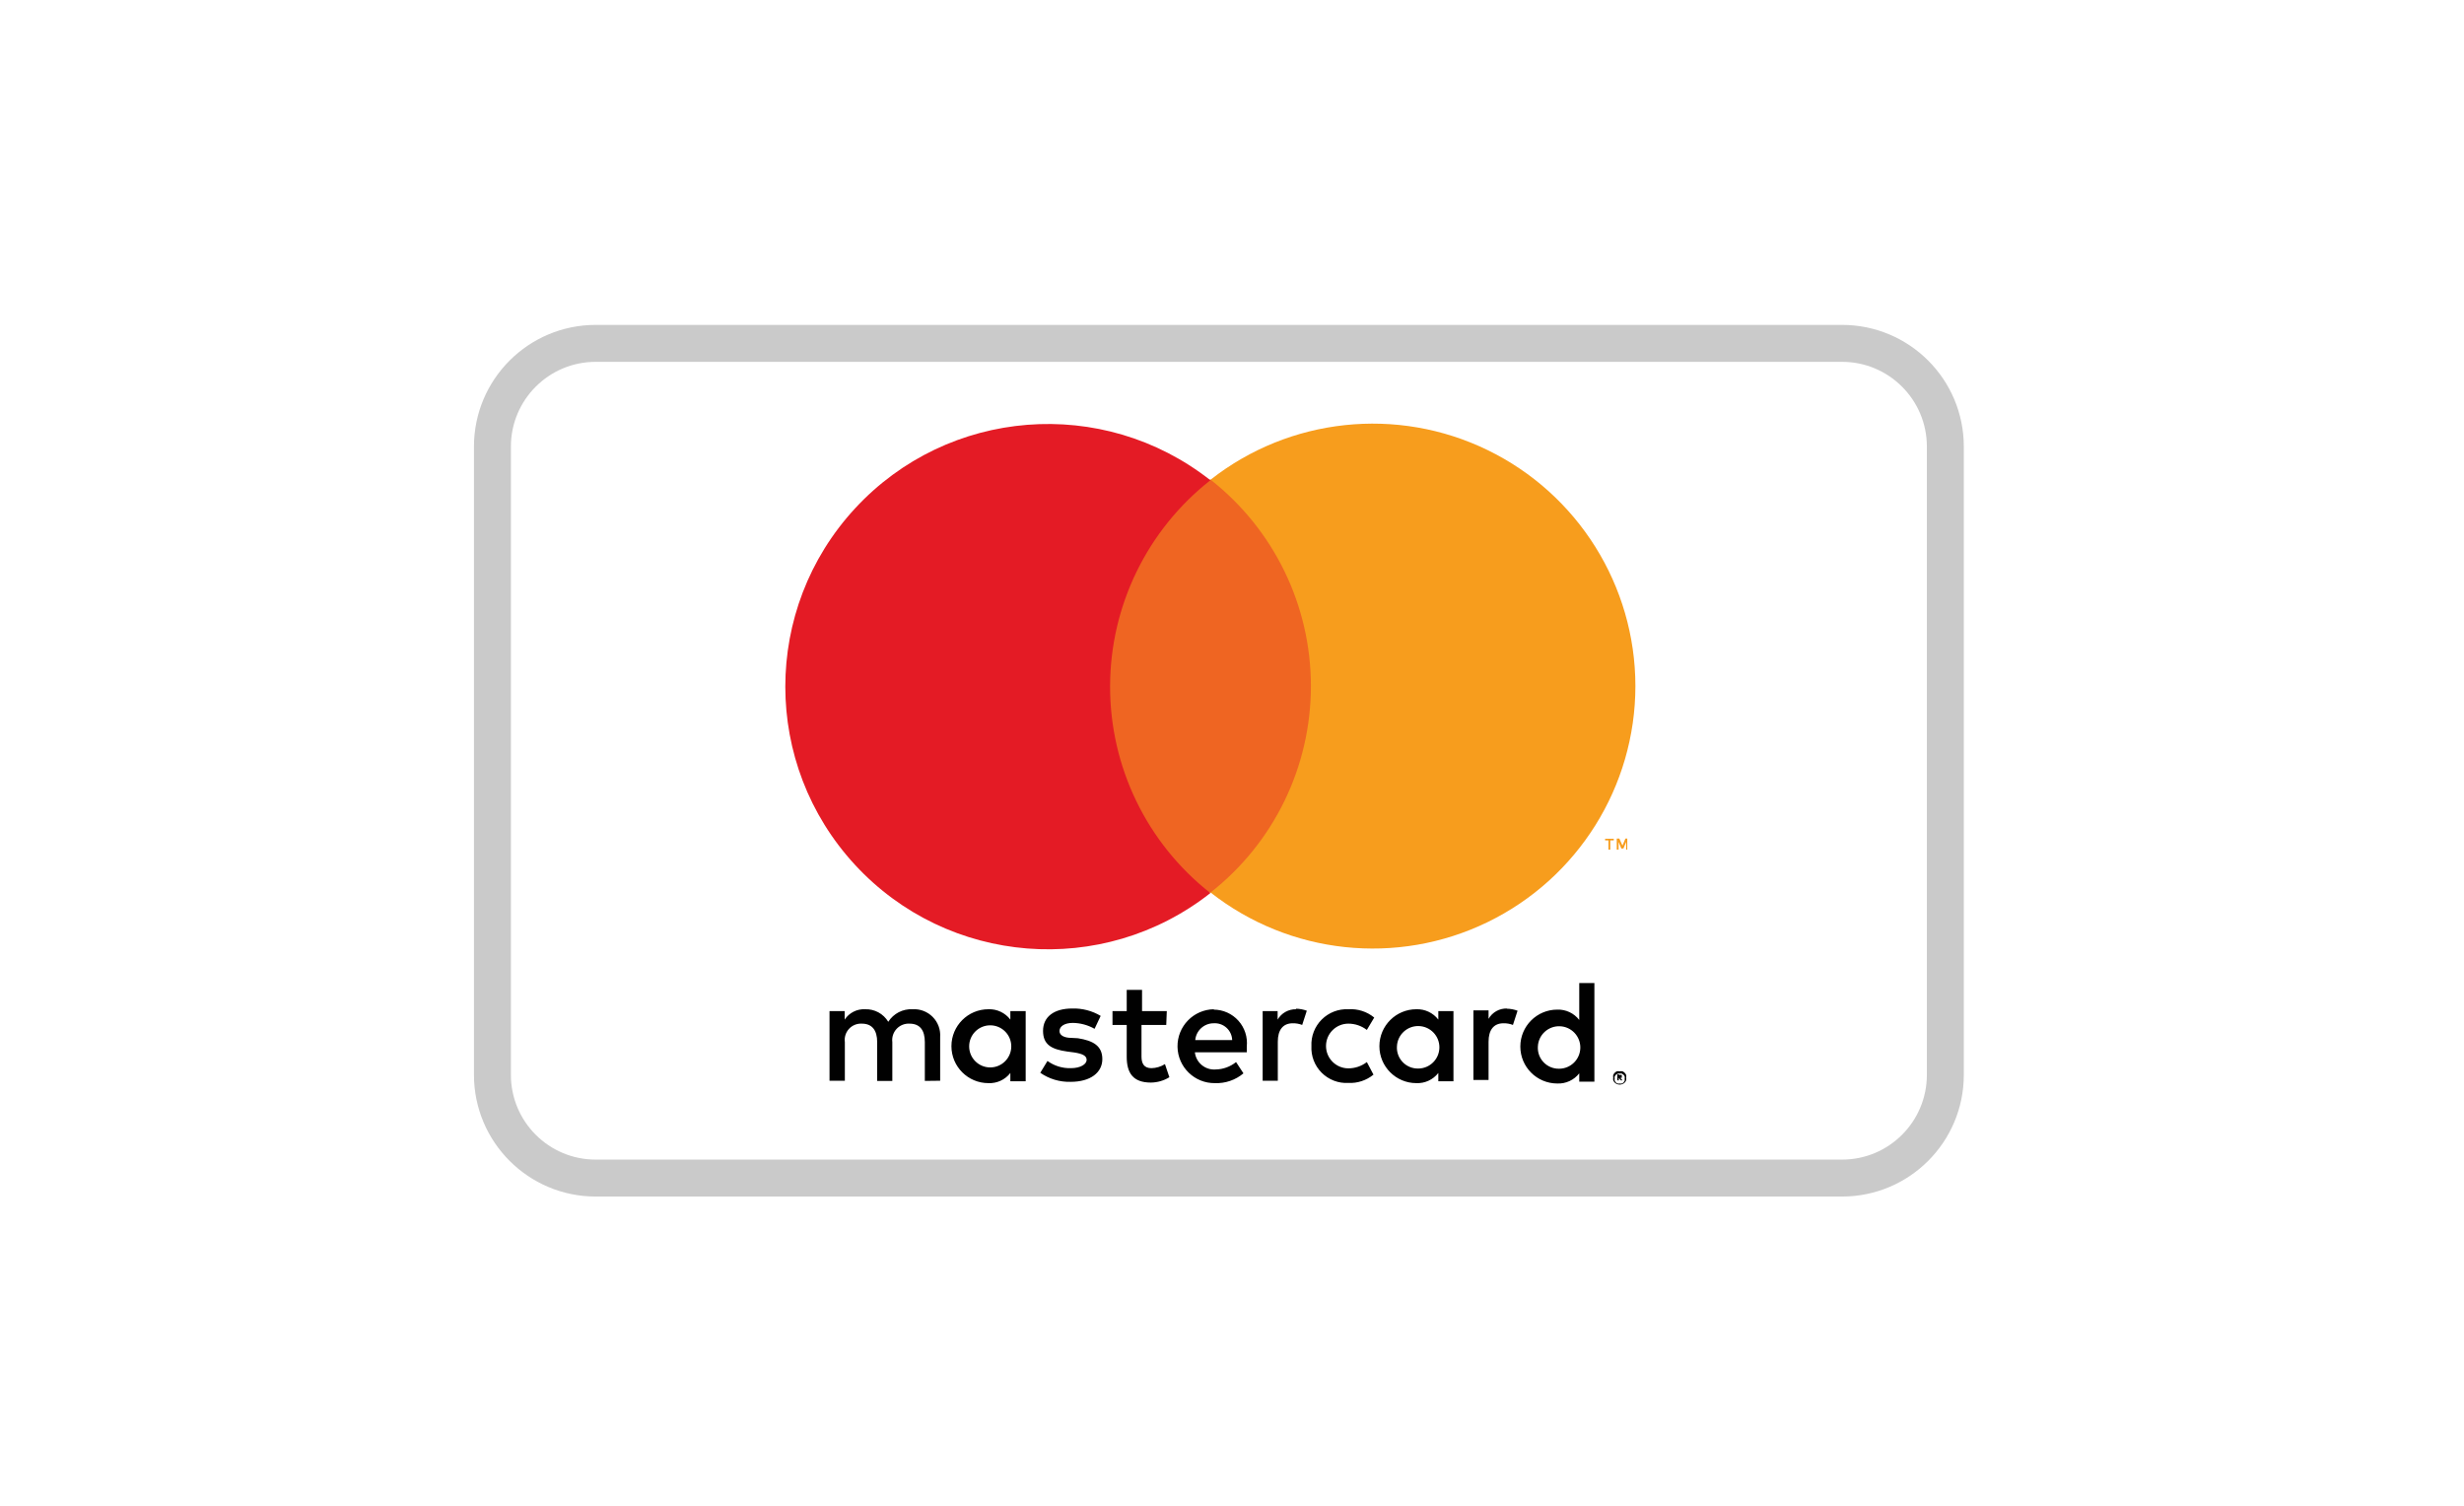
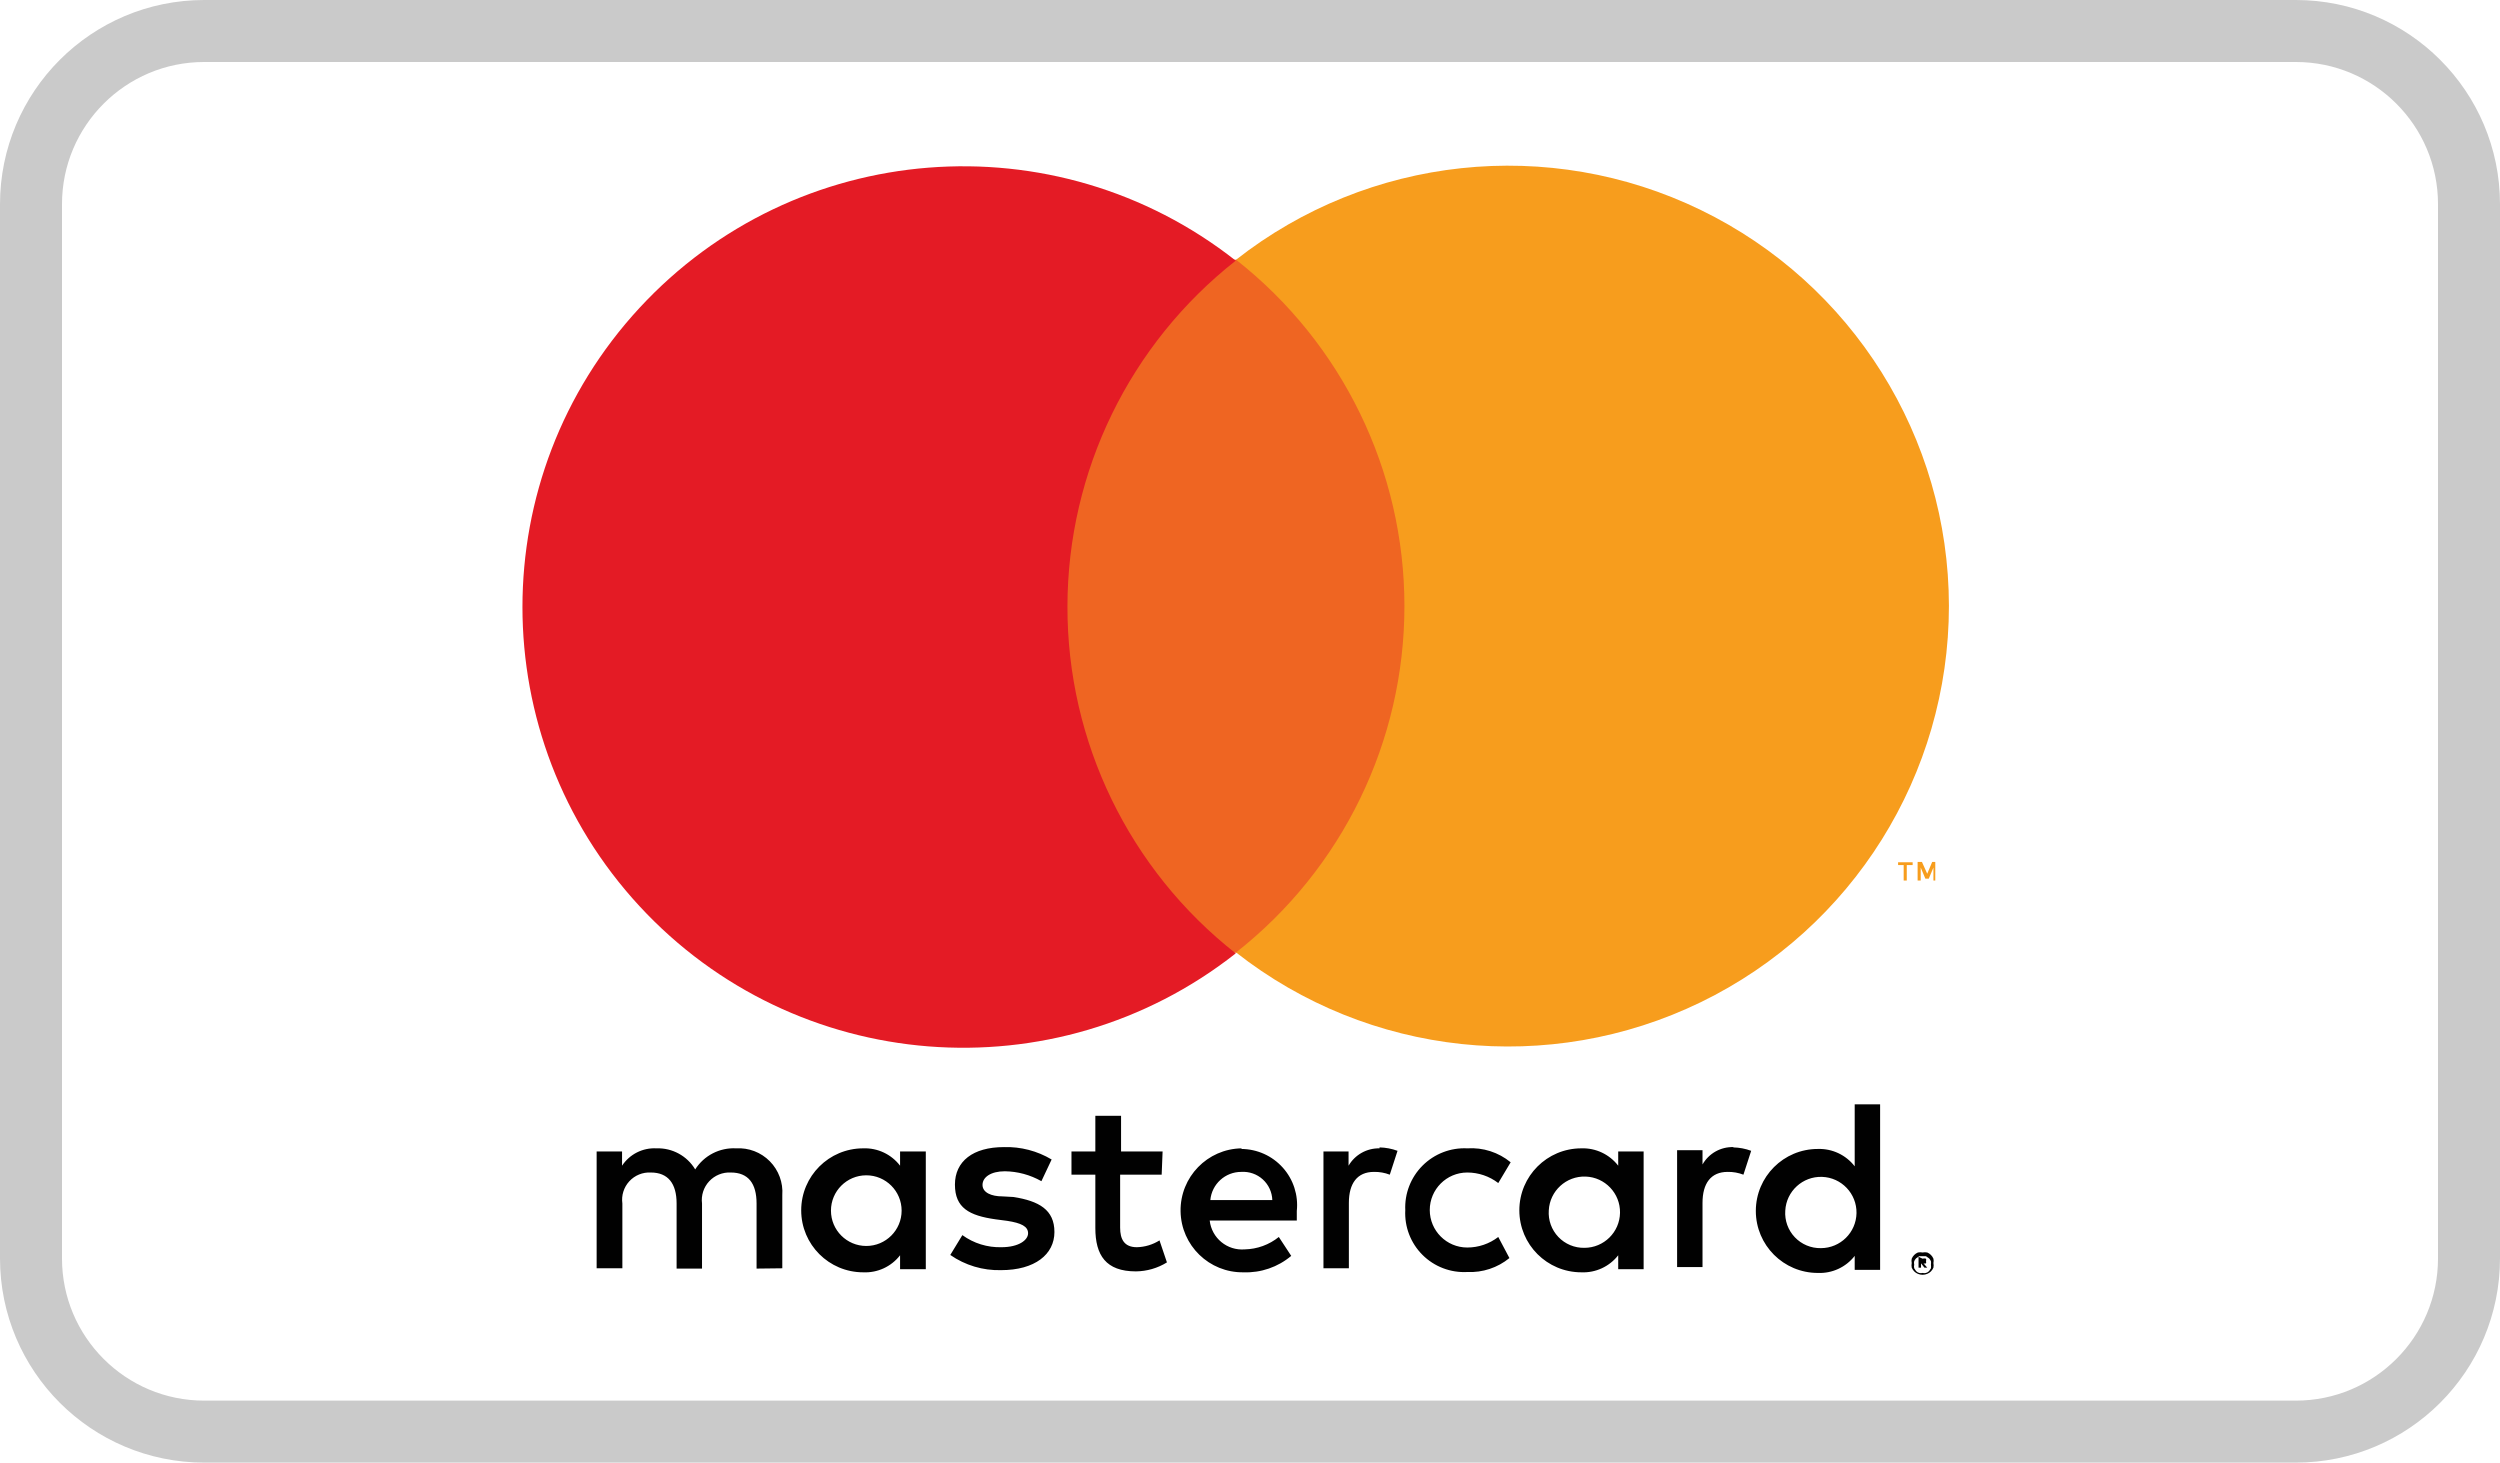
- <svg xmlns="http://www.w3.org/2000/svg" id="Layer_1" data-name="Layer 1" viewBox="0 0 133.4 81.53">
-   <defs>
-     <style>.cls-1{fill:none;stroke:#cacaca;stroke-miterlimit:10;stroke-width:2px;}.cls-2{fill:#010101;}.cls-3{fill:#ef6522;}.cls-4{fill:#e41b25;}.cls-5{fill:#f79d1d;}</style>
+ <svg xmlns="http://www.w3.org/2000/svg" id="Layer_1" data-name="Layer 1" viewBox="0 0 80.66 47.19" version="1.1">
+   <defs id="defs4">
+     <style id="style2">.cls-1{fill:none;stroke:#cacaca;stroke-miterlimit:10;stroke-width:2px;}.cls-2{fill:#010101;}.cls-3{fill:#ef6522;}.cls-4{fill:#e41b25;}.cls-5{fill:#f79d1d;}</style>
  </defs>
-   <rect class="cls-1" x="26.66" y="18.59" width="78.66" height="45.19" rx="5.59" />
-   <path class="cls-2" d="M50.9,58.51V56.15a1.41,1.41,0,0,0-1.49-1.51,1.47,1.47,0,0,0-1.32.68,1.4,1.4,0,0,0-1.25-.68,1.25,1.25,0,0,0-1.11.56v-.46h-.82v3.77h.83V56.42a.88.88,0,0,1,.92-1c.55,0,.83.35.83,1v2.1h.82V56.42a.89.89,0,0,1,.93-1c.56,0,.83.35.83,1v2.1Zm12.27-3.77H61.83V53.59H61v1.15h-.77v.75H61v1.72c0,.88.34,1.4,1.31,1.4a1.94,1.94,0,0,0,1-.29l-.24-.71a1.43,1.43,0,0,1-.73.22c-.41,0-.54-.26-.54-.63V55.49h1.34Zm7-.1a1.13,1.13,0,0,0-1,.56v-.46h-.81v3.77h.82V56.4c0-.63.27-1,.81-1a1.34,1.34,0,0,1,.51.09l.25-.77a1.8,1.8,0,0,0-.58-.11M59.59,55a2.84,2.84,0,0,0-1.54-.4c-1,0-1.58.46-1.58,1.21s.46,1,1.31,1.12l.38.05c.45.07.67.18.67.4s-.3.45-.86.45a2.05,2.05,0,0,1-1.26-.39l-.39.64a2.74,2.74,0,0,0,1.64.49c1.09,0,1.72-.51,1.72-1.23s-.5-1-1.32-1.13L58,56.19c-.35,0-.64-.12-.64-.37s.27-.44.72-.44a2.45,2.45,0,0,1,1.18.32Zm22-.4a1.11,1.11,0,0,0-1,.56v-.46h-.82v3.77h.82V56.4c0-.63.27-1,.81-1a1.34,1.34,0,0,1,.51.09l.25-.77a1.75,1.75,0,0,0-.58-.11M71,56.63a1.9,1.9,0,0,0,2,2,2,2,0,0,0,1.36-.45L74,57.5a1.64,1.64,0,0,1-1,.34,1.21,1.21,0,0,1,0-2.42,1.64,1.64,0,0,1,1,.34l.4-.67A2,2,0,0,0,73,54.64a1.91,1.91,0,0,0-2,2m7.69,0V54.74h-.82v.46a1.44,1.44,0,0,0-1.19-.56,2,2,0,0,0,0,4,1.43,1.43,0,0,0,1.19-.55v.45h.82Zm-3.06,0a1.15,1.15,0,1,1,1.15,1.21,1.13,1.13,0,0,1-1.15-1.21m-9.91-2a2,2,0,0,0,.06,4,2.26,2.26,0,0,0,1.54-.53l-.4-.61a1.81,1.81,0,0,1-1.1.4,1.05,1.05,0,0,1-1.13-.93h2.81c0-.1,0-.2,0-.31a1.81,1.81,0,0,0-1.79-2m0,.74a.94.94,0,0,1,1,.91h-2a1,1,0,0,1,1-.91m20.61,1.25V53.22H85.5v2a1.44,1.44,0,0,0-1.19-.56,2,2,0,0,0,0,4,1.43,1.43,0,0,0,1.19-.55v.45h.82Zm-3.06,0a1.15,1.15,0,1,1,1.15,1.21,1.13,1.13,0,0,1-1.15-1.21m-27.73,0V54.74H54.7v.46a1.43,1.43,0,0,0-1.19-.56,2,2,0,0,0,0,4,1.42,1.42,0,0,0,1.19-.55v.45h.83Zm-3.06,0a1.14,1.14,0,1,1,2.28,0,1.14,1.14,0,1,1-2.28,0M87.69,58a.4.4,0,0,1,.15,0,.37.37,0,0,1,.2.2.32.32,0,0,1,0,.14.4.4,0,0,1,0,.15.42.42,0,0,1-.08.12.36.36,0,0,1-.12.08.39.39,0,0,1-.3,0,.36.36,0,0,1-.12-.08.42.42,0,0,1-.08-.12.4.4,0,0,1,0-.15.32.32,0,0,1,0-.14.37.37,0,0,1,.2-.2.4.4,0,0,1,.15,0m0,.66a.2.2,0,0,0,.11,0,.21.21,0,0,0,.1-.06l.06-.09a.5.5,0,0,0,0-.12.36.36,0,0,0,0-.11.35.35,0,0,0-.06-.09l-.1-.07-.11,0-.11,0-.1.07a.35.35,0,0,0-.06.09.2.2,0,0,0,0,.11.25.25,0,0,0,0,.12l.06.09a.21.21,0,0,0,.1.06.2.2,0,0,0,.11,0m0-.46a.18.18,0,0,1,.11,0,.1.1,0,0,1,0,.08.09.09,0,0,1,0,.07.1.1,0,0,1-.08,0l.12.14h-.09l-.11-.14h0v.14h-.08v-.35Zm-.08.06v.1h.08l.05,0s0,0,0,0a.05.05,0,0,0,0,0h-.13Z" />
-   <rect class="cls-3" x="59.31" y="25.97" width="12.44" height="22.36" />
-   <path class="cls-4" d="M60.1,37.15A14.21,14.21,0,0,1,65.53,26a14.22,14.22,0,1,0,0,22.35A14.2,14.2,0,0,1,60.1,37.15" />
-   <path class="cls-5" d="M88.54,37.14a14.22,14.22,0,0,1-23,11.18,14.21,14.21,0,0,0,0-22.35,14.22,14.22,0,0,1,23,11.17M87.18,46V45.5h.19v-.09H86.9v.09h.18V46Zm.92,0V45.4H88l-.16.38-.17-.38h-.14V46h.1v-.42l.15.36h.11l.15-.36V46Z" />
+   <rect class="cls-1" x="1" y="1" width="78.66" height="45.19" rx="5.59" id="rect8" />
+   <path class="cls-2" d="m 25.24,40.92 v -2.36 a 1.41,1.41 0 0 0 -1.49,-1.51 1.47,1.47 0 0 0 -1.32,0.68 1.4,1.4 0 0 0 -1.25,-0.68 1.25,1.25 0 0 0 -1.11,0.56 v -0.46 h -0.82 v 3.77 h 0.83 v -2.09 a 0.88,0.88 0 0 1 0.92,-1 c 0.55,0 0.83,0.35 0.83,1 v 2.1 h 0.82 v -2.1 a 0.89,0.89 0 0 1 0.93,-1 c 0.56,0 0.83,0.35 0.83,1 v 2.1 z M 37.51,37.15 H 36.17 V 36 h -0.83 v 1.15 h -0.77 v 0.75 h 0.77 v 1.72 c 0,0.88 0.34,1.4 1.31,1.4 a 1.94,1.94 0 0 0 1,-0.29 l -0.24,-0.71 a 1.43,1.43 0 0 1 -0.73,0.22 c -0.41,0 -0.54,-0.26 -0.54,-0.63 V 37.9 h 1.34 z m 7,-0.1 a 1.13,1.13 0 0 0 -1,0.56 V 37.15 H 42.7 v 3.77 h 0.82 v -2.11 c 0,-0.63 0.27,-1 0.81,-1 a 1.34,1.34 0 0 1 0.51,0.09 l 0.25,-0.77 a 1.8,1.8 0 0 0 -0.58,-0.11 m -10.58,0.39 a 2.84,2.84 0 0 0 -1.54,-0.4 c -1,0 -1.58,0.46 -1.58,1.21 0,0.75 0.46,1 1.31,1.12 l 0.38,0.05 c 0.45,0.07 0.67,0.18 0.67,0.4 0,0.22 -0.3,0.45 -0.86,0.45 a 2.05,2.05 0 0 1 -1.26,-0.39 l -0.39,0.64 a 2.74,2.74 0 0 0 1.64,0.49 c 1.09,0 1.72,-0.51 1.72,-1.23 0,-0.72 -0.5,-1 -1.32,-1.13 L 32.34,38.6 c -0.35,0 -0.64,-0.12 -0.64,-0.37 0,-0.25 0.27,-0.44 0.72,-0.44 a 2.45,2.45 0 0 1 1.18,0.32 z m 22,-0.4 a 1.11,1.11 0 0 0 -1,0.56 v -0.46 h -0.82 v 3.77 h 0.82 v -2.07 c 0,-0.63 0.27,-1 0.81,-1 a 1.34,1.34 0 0 1 0.51,0.09 l 0.25,-0.77 a 1.75,1.75 0 0 0 -0.58,-0.11 m -10.58,2.02 a 1.9,1.9 0 0 0 2,2 2,2 0 0 0 1.36,-0.45 l -0.36,-0.68 a 1.64,1.64 0 0 1 -1,0.34 1.21,1.21 0 0 1 0,-2.42 1.64,1.64 0 0 1 1,0.34 l 0.4,-0.67 a 2,2 0 0 0 -1.4,-0.45 1.91,1.91 0 0 0 -2,2 m 7.69,0 v -1.9 h -0.82 v 0.46 a 1.44,1.44 0 0 0 -1.19,-0.56 2,2 0 0 0 0,4 1.43,1.43 0 0 0 1.19,-0.55 v 0.45 h 0.82 z m -3.06,0 a 1.15,1.15 0 1 1 1.15,1.21 1.13,1.13 0 0 1 -1.15,-1.21 m -9.91,-2 a 2,2 0 0 0 0.06,4 2.26,2.26 0 0 0 1.54,-0.53 l -0.4,-0.61 a 1.81,1.81 0 0 1 -1.1,0.4 1.05,1.05 0 0 1 -1.13,-0.93 h 2.81 c 0,-0.1 0,-0.2 0,-0.31 a 1.81,1.81 0 0 0 -1.79,-2 m 0,0.74 a 0.94,0.94 0 0 1 1,0.91 h -2 a 1,1 0 0 1 1,-0.91 m 20.61,1.25 v -3.43 h -0.82 v 2 a 1.44,1.44 0 0 0 -1.19,-0.56 2,2 0 0 0 0,4 1.43,1.43 0 0 0 1.19,-0.55 v 0.45 h 0.82 z m -3.06,0 a 1.15,1.15 0 1 1 1.15,1.21 1.13,1.13 0 0 1 -1.15,-1.21 m -27.73,0 v -1.91 h -0.83 v 0.46 a 1.43,1.43 0 0 0 -1.19,-0.56 2,2 0 0 0 0,4 1.42,1.42 0 0 0 1.19,-0.55 v 0.45 h 0.83 z m -3.06,0 a 1.14,1.14 0 1 1 2.28,0 1.14,1.14 0 1 1 -2.28,0 m 35.22,1.35 a 0.4,0.4 0 0 1 0.15,0 0.37,0.37 0 0 1 0.2,0.2 0.32,0.32 0 0 1 0,0.14 0.4,0.4 0 0 1 0,0.15 0.42,0.42 0 0 1 -0.08,0.12 0.36,0.36 0 0 1 -0.12,0.08 0.39,0.39 0 0 1 -0.3,0 0.36,0.36 0 0 1 -0.12,-0.08 0.42,0.42 0 0 1 -0.08,-0.12 0.4,0.4 0 0 1 0,-0.15 0.32,0.32 0 0 1 0,-0.14 0.37,0.37 0 0 1 0.2,-0.2 0.4,0.4 0 0 1 0.15,0 m 0,0.66 a 0.2,0.2 0 0 0 0.11,0 0.21,0.21 0 0 0 0.1,-0.06 l 0.06,-0.09 a 0.5,0.5 0 0 0 0,-0.12 0.36,0.36 0 0 0 0,-0.11 0.35,0.35 0 0 0 -0.06,-0.09 l -0.1,-0.07 h -0.11 -0.11 l -0.1,0.07 a 0.35,0.35 0 0 0 -0.06,0.09 0.2,0.2 0 0 0 0,0.11 0.25,0.25 0 0 0 0,0.12 l 0.06,0.09 a 0.21,0.21 0 0 0 0.1,0.06 0.2,0.2 0 0 0 0.11,0 m 0,-0.46 a 0.18,0.18 0 0 1 0.11,0 0.1,0.1 0 0 1 0,0.08 0.09,0.09 0 0 1 0,0.07 0.1,0.1 0 0 1 -0.08,0 l 0.12,0.14 h -0.09 l -0.11,-0.14 v 0 0.14 H 61.9 v -0.35 z m -0.08,0.06 v 0.1 h 0.08 0.05 c 0,0 0,0 0,0 h -0.13 z" id="path10" />
+   <rect class="cls-3" x="33.65" y="8.38" width="12.44" height="22.36" id="rect12" />
+   <path class="cls-4" d="M 34.44,19.56 A 14.21,14.21 0 0 1 39.87,8.41 14.22,14.22 0 1 0 39.87,30.76 14.2,14.2 0 0 1 34.44,19.56" id="path14" />
+   <path class="cls-5" d="m 62.88,19.55 a 14.22,14.22 0 0 1 -23,11.18 14.21,14.21 0 0 0 0,-22.35 14.22,14.22 0 0 1 23,11.17 m -1.36,8.86 v -0.5 h 0.19 v -0.09 h -0.47 v 0.09 h 0.18 v 0.5 z m 0.92,0 v -0.6 h -0.1 l -0.16,0.38 -0.17,-0.38 h -0.14 v 0.6 h 0.1 v -0.42 l 0.15,0.36 h 0.11 l 0.15,-0.36 v 0.42 z" id="path16" />
</svg>
